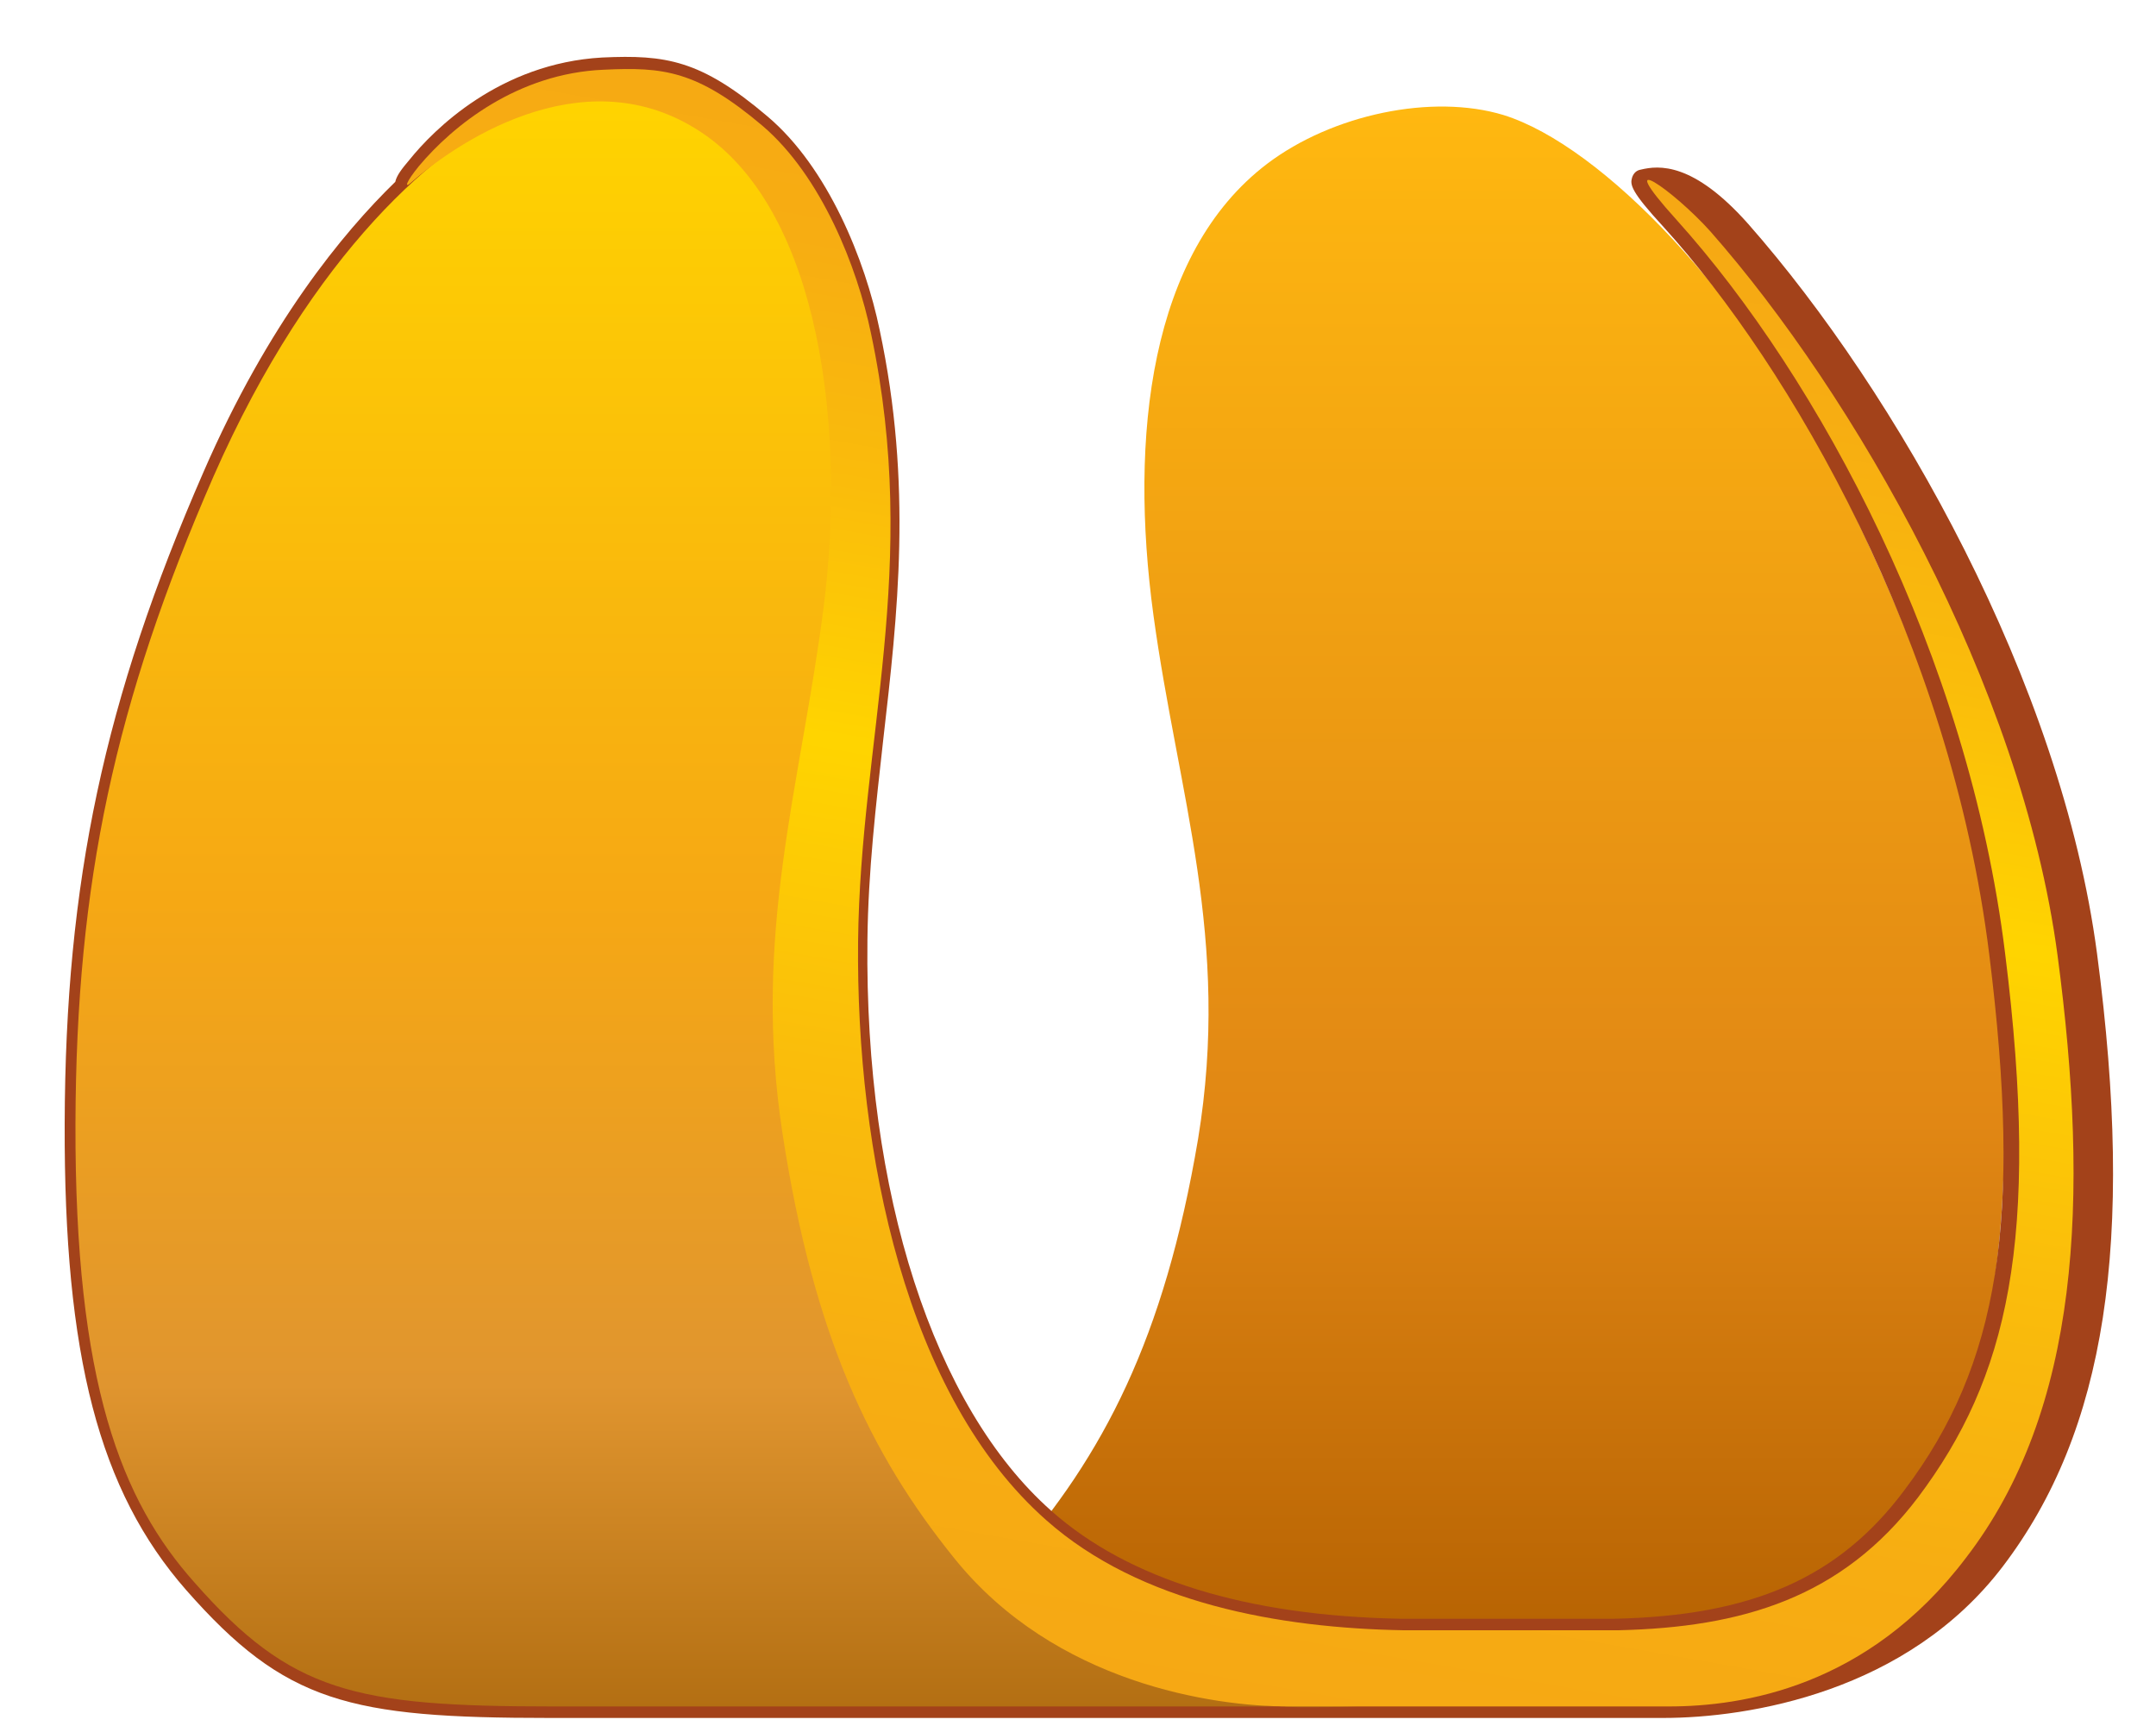
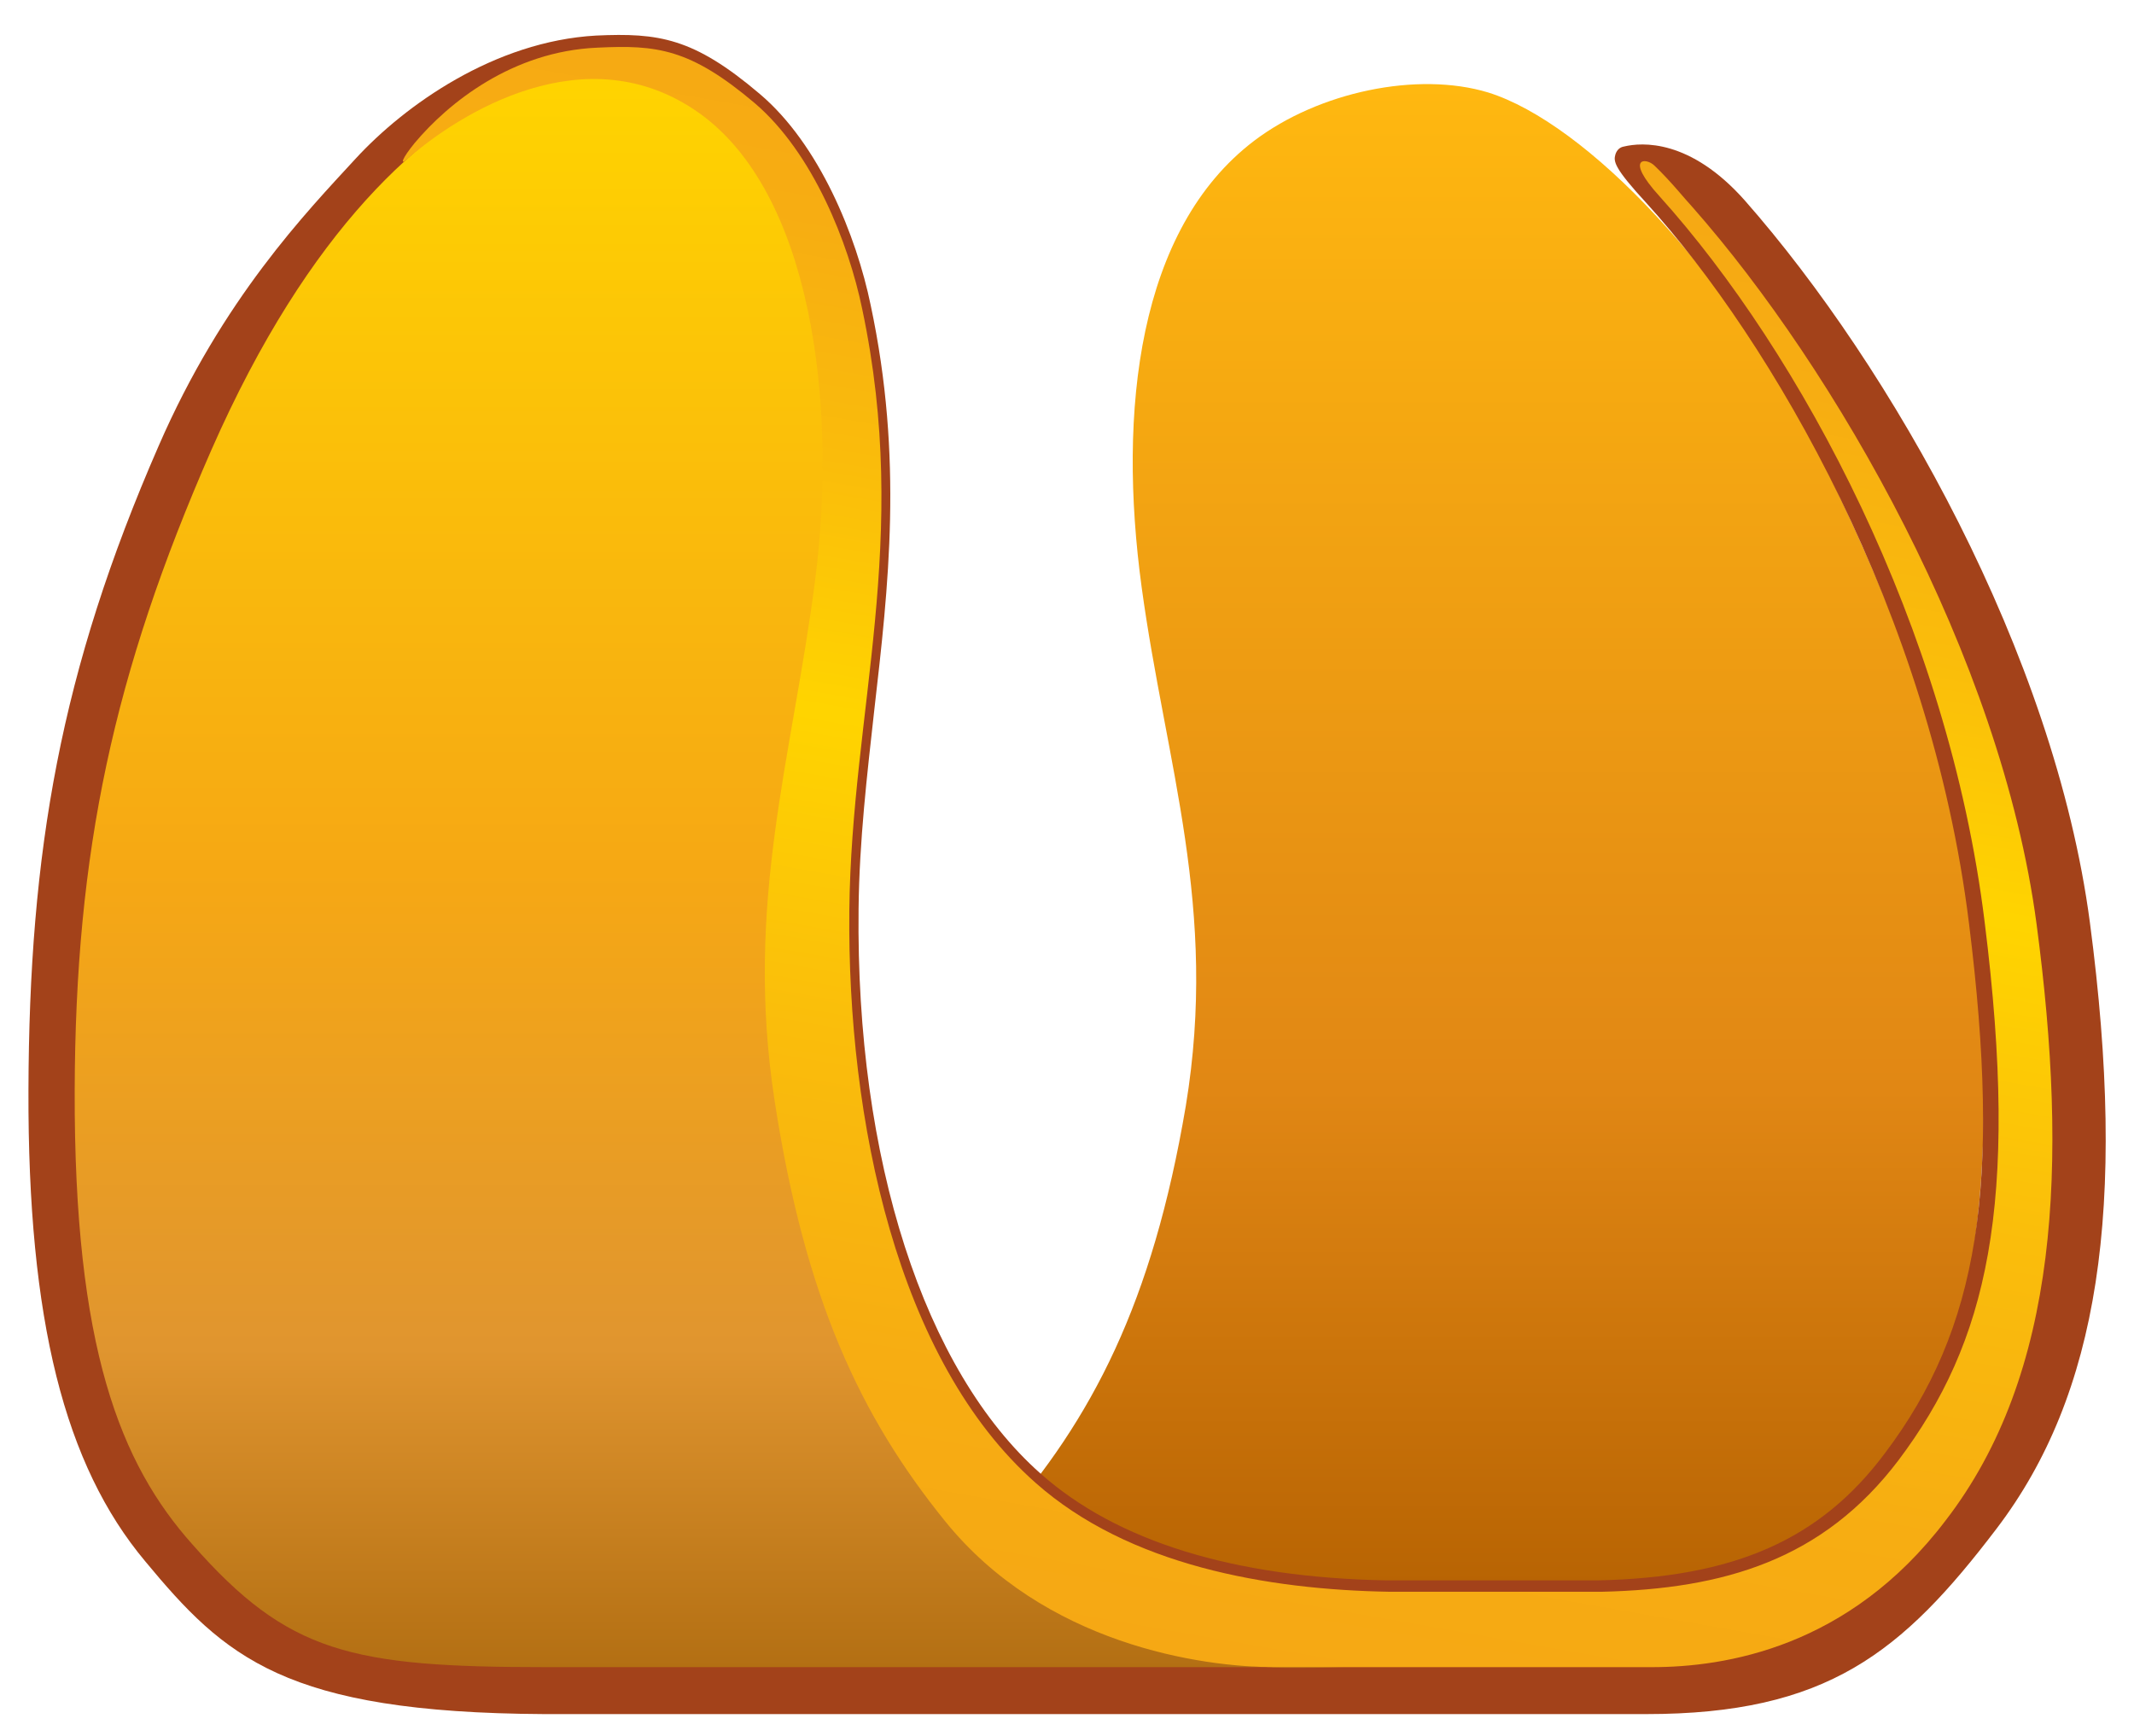
- <svg xmlns="http://www.w3.org/2000/svg" version="1.1" id="Layer_1" x="0px" y="0px" viewBox="0 0 300 240" style="enable-background:new 0 0 300 240;" xml:space="preserve">
+ <svg xmlns="http://www.w3.org/2000/svg" version="1.1" id="Layer_1" x="0px" y="0px" viewBox="0 0 300 244" style="enable-background:new 0 0 300 244;" xml:space="preserve">
  <style type="text/css">
	.st0{fill:url(#SVGID_1_);}
	.st1{fill:#A3421A;}
- 	.st2{fill:url(#SVGID_00000052799504749670005170000006243885147443716231_);}
- 	.st3{fill:url(#SVGID_00000036938983160265427300000012421035097130228113_);}
+ 	.st2{fill:url(#SVGID_00000142137514445218908700000007995988039283956143_);}
+ 	.st3{fill:url(#SVGID_00000140733175959143405000000003192716024273517207_);}
</style>
-   <linearGradient id="SVGID_1_" gradientUnits="userSpaceOnUse" x1="331.094" y1="2.519" x2="331.094" y2="225.207" gradientTransform="matrix(-1 0 0 -1 511.5211 240)">
+   <linearGradient id="SVGID_1_" gradientUnits="userSpaceOnUse" x1="537.071" y1="177.5" x2="537.071" y2="-45.177" gradientTransform="matrix(-1 0 0 1 717.5211 57)">
    <stop offset="0" style="stop-color:#B15E00" />
    <stop offset="0.365" style="stop-color:#E18714" />
    <stop offset="1" style="stop-color:#FFB810" />
  </linearGradient>
-   <path class="st0" d="M90.2,237.5c11.2,0,35.2-3,50.5-20.4c12.8-14.6,21.3-30.8,26-58.6c4.6-27.9-2.8-48-6.2-72.9  s-0.5-50.4,15.8-62.8c9.1-6.9,23-9.8,32.9-6.8c13.8,4.3,33.8,25.2,46.4,50.6c15.4,31,23.2,56.6,23.3,89.9c0.1,36-9.7,52.3-20.8,63.7  c-14.6,15.1-24.1,17.1-54.1,17.1c-20.2,0-83.1,0-122,0l0,0C85.2,237.5,88.1,237.5,90.2,237.5z" />
-   <path class="st1" d="M291.8,132.7c-5-37.8-28-78.2-48.5-101.5c-7.7-8.7-12.5-8.2-15-7.6c-0.6,0.1-1,0.5-1.2,1.1  c-0.3,1-0.2,1.9,4.4,6.9c17.5,19.3,39.9,57.5,45.3,101.2c4.6,36.9,1.4,57-11.8,74.5c-9.1,12.2-21.2,17.5-40.4,17.9  c-10.2,0-29.4,0-29.7,0c-21.5-0.4-37.9-5.5-48.6-15c-16.4-14.5-26-44.2-25.6-79.4c0.1-9.6,1.2-18.9,2.2-27.9c2-17.4,4.1-35.4-0.5-57  c-2-9.7-7.2-22.6-15.6-29.7c-9.3-7.9-14.2-8.6-23-8.2C69.5,8.8,60.3,18.1,57,22.2c-1.1,1.3-1.8,2.2-2,3.1  C47.7,32.4,37.3,45,28.3,65.7C14.5,97.3,9.1,122.7,9,156.3c-0.1,32.4,4.8,51.1,16.9,64.9C39.7,236.9,48.6,239,76.5,239h154.9  c12,0,34-3.6,47.3-21.1C293,199.1,297.1,172.9,291.8,132.7z" />
-   <linearGradient id="SVGID_00000170271346855983782100000015703529879224216744_" gradientUnits="userSpaceOnUse" x1="99.676" y1="2.519" x2="99.676" y2="227.003" gradientTransform="matrix(1 0 0 -1 0 240)">
+   <path class="st0" d="M90.2,234.5c11.2,0,35.2-3,50.5-20.4c12.8-14.6,21.3-30.8,26-58.6c4.6-27.9-2.8-48-6.2-72.9  s-0.5-50.4,15.8-62.8c9.1-6.9,23-9.8,32.9-6.8c13.8,4.3,33.8,25.2,46.4,50.6c15.4,31,23.2,56.6,23.3,89.9c0.1,36-9.7,52.3-20.8,63.7  c-14.6,15.1-24.1,17.1-54.1,17.1c-20.2,0-83.1,0-122,0l0,0C85.2,234.5,88.1,234.5,90.2,234.5z" />
+   <path class="st1" d="M293.8,129.7c-5-37.8-28-78.2-48.5-101.5c-7.7-8.7-14.5-8.2-17-7.6c-0.6,0.1-1,0.5-1.2,1.1  c-0.3,1-0.2,1.9,4.4,6.9c17.5,19.3,39.9,57.5,45.3,101.2c4.6,36.9,1.4,57-11.8,74.5c-9.1,12.2-21.2,17.5-40.4,17.9  c-10.2,0-29.4,0-29.7,0c-21.5-0.4-37.9-5.5-48.6-15c-16.4-14.5-26-44.2-25.6-79.4c0.1-9.6,1.2-18.9,2.2-27.9c2-17.4,4.1-35.4-0.5-57  c-2-9.7-7.2-22.6-15.6-29.7c-9.3-7.9-14.2-8.6-23-8.2C69.5,5.8,56.9,14.8,50,22.3S31.3,42,22.3,62.7C8.5,94.3,4.1,119.7,4,153.3  c-0.1,32.4,5.1,52.7,16.4,66.2C31.6,233,40,240.8,76.5,241c0,0,129.5,0,154.9,0s36-8.6,49.3-26.1C295,196.1,299.1,169.9,293.8,129.7  z" />
+   <linearGradient id="SVGID_00000175284163664160072100000010549681535187987118_" gradientUnits="userSpaceOnUse" x1="99.699" y1="-834.5" x2="99.699" y2="-610.058" gradientTransform="matrix(1 0 0 -1 0 -600)">
    <stop offset="0" style="stop-color:#B36F13" />
    <stop offset="0.2" style="stop-color:#E0952F" />
    <stop offset="0.5" style="stop-color:#F6A814" />
    <stop offset="1" style="stop-color:#FFD400" />
  </linearGradient>
-   <path style="fill:url(#SVGID_00000170271346855983782100000015703529879224216744_);" d="M181.3,237.5c-10.3,0-32.4-3-46.4-20.6  c-11.8-14.7-19.6-31-23.9-59s2.6-48.3,5.7-73.3s-0.7-54.4-16.3-65.6c-12.6-9-23.7-5.4-26.8-4.3c-0.4,0.2-0.8,0.3-1.2,0.5  c-11.1,4.6-28.9,19.7-42.7,51.1C16,97.7,10.6,122.8,10.5,156.3c-0.1,36.2,6.4,52.5,16.6,63.9c13.4,15.2,22.2,17.2,49.7,17.2  c18.6,0,76.4,0,112.1,0l0,0C185.9,237.5,183.3,237.5,181.3,237.5z" />
-   <linearGradient id="SVGID_00000109717832942533397930000010944179759995391148_" gradientUnits="userSpaceOnUse" x1="149.142" y1="6.859" x2="187.149" y2="222.405" gradientTransform="matrix(1 0 0 -1 0 240)">
+   <path style="fill:url(#SVGID_00000175284163664160072100000010549681535187987118_);" d="M181.3,234.5c-10.3,0-32.4-3-46.4-20.6  c-11.8-14.7-19.6-31-23.9-59s2.6-48.3,5.7-73.3S116,27.2,100.4,16c-12.6-9-23.7-5.4-26.8-4.3c-0.4,0.2-0.8,0.3-1.2,0.5  C59.6,18,43.5,31.9,29.7,63.3c-13.8,31.5-19.1,56.5-19.2,90c-0.1,36.2,6.4,52.5,16.6,63.9c13.4,15.2,22.2,17.2,49.7,17.2  c18.6,0,76.4,0,112.1,0l0,0C185.9,234.5,183.3,234.5,181.3,234.5z" />
+   <linearGradient id="SVGID_00000138533208123354016240000004542192665532281740_" gradientUnits="userSpaceOnUse" x1="149.181" y1="-830.051" x2="187.124" y2="-614.866" gradientTransform="matrix(1 0 0 -1 0 -600)">
    <stop offset="0" style="stop-color:#F6A814" />
    <stop offset="0.158" style="stop-color:#F7AD12" />
    <stop offset="0.356" style="stop-color:#FABD0B" />
    <stop offset="0.558" style="stop-color:#FFD400" />
    <stop offset="0.561" style="stop-color:#FFD400" />
    <stop offset="0.722" style="stop-color:#FABC0B" />
    <stop offset="0.872" style="stop-color:#F7AD12" />
    <stop offset="0.997" style="stop-color:#F6A814" />
  </linearGradient>
-   <path style="fill:url(#SVGID_00000109717832942533397930000010944179759995391148_);" d="M286.3,132.9c-5-37.6-28.4-78.1-48.3-100.7  c-5.1-5.7-14.1-12-4.7-1.6c19.8,22,40.6,60.6,45.7,102c5,40,0.3,59.2-12.1,75.7c-10.6,14-24.5,18.1-41.7,18.5c0,0-29.8,0-29.9,0  c-17.2-0.3-36.6-3.7-49.7-15.3c-19.5-17.2-26.5-51.1-26.2-80.5c0.3-28.2,8.7-52,1.8-84.6c-1.9-9.2-6.9-21.9-15.1-28.9  C97,9.8,92.3,9.3,84,9.7c-12,0.5-21,7.8-25.7,13.4c-1.8,2.2-2.1,3.2-1.1,2.3c7.3-6.4,25.2-17.8,41.1-6.5  c15.7,11.2,19.5,40.6,16.3,65.6s-10,45.4-5.7,73.3s12.1,44.4,23.9,59c14,17.4,36.1,20.6,46.4,20.6c8,0,34.6,0,36.9,0  c3.7,0,9.7,0,16.1,0c10.3,0,27.7-2.7,41.3-20.6C289.4,196.2,290.8,166.8,286.3,132.9z" />
+   <path style="fill:url(#SVGID_00000138533208123354016240000004542192665532281740_);" d="M286.3,129.9c-5-37.6-28.4-78.1-48.3-100.7  c-1.3-1.4-3.1-3.7-5.4-5.9c-1.2-1.2-4.3-1.2,0.7,4.3c19.8,22,40.6,60.6,45.7,102c5,40,0.3,59.2-12.1,75.7  c-10.6,14-24.5,18.1-41.7,18.5c0,0-29.8,0-29.9,0c-17.2-0.3-36.6-3.7-49.7-15.3c-19.5-17.2-26.5-51.1-26.2-80.5  c0.3-28.2,8.7-52,1.8-84.6c-1.9-9.2-6.9-21.9-15.1-28.9C97,6.8,92.3,6.3,84,6.7c-12,0.5-21,7.8-25.7,13.4c-1.8,2.2-2.1,3.2-1.1,2.3  c7.3-6.4,25.2-17.8,41.1-6.5c15.7,11.2,19.5,40.6,16.3,65.6s-10,45.4-5.7,73.3s12.1,44.4,23.9,59c14,17.4,36.1,20.6,46.4,20.6  c8,0,34.6,0,36.9,0c3.7,0,9.7,0,16.1,0c10.3,0,27.7-2.7,41.3-20.6C289.4,193.2,290.8,163.8,286.3,129.9z" />
</svg>
